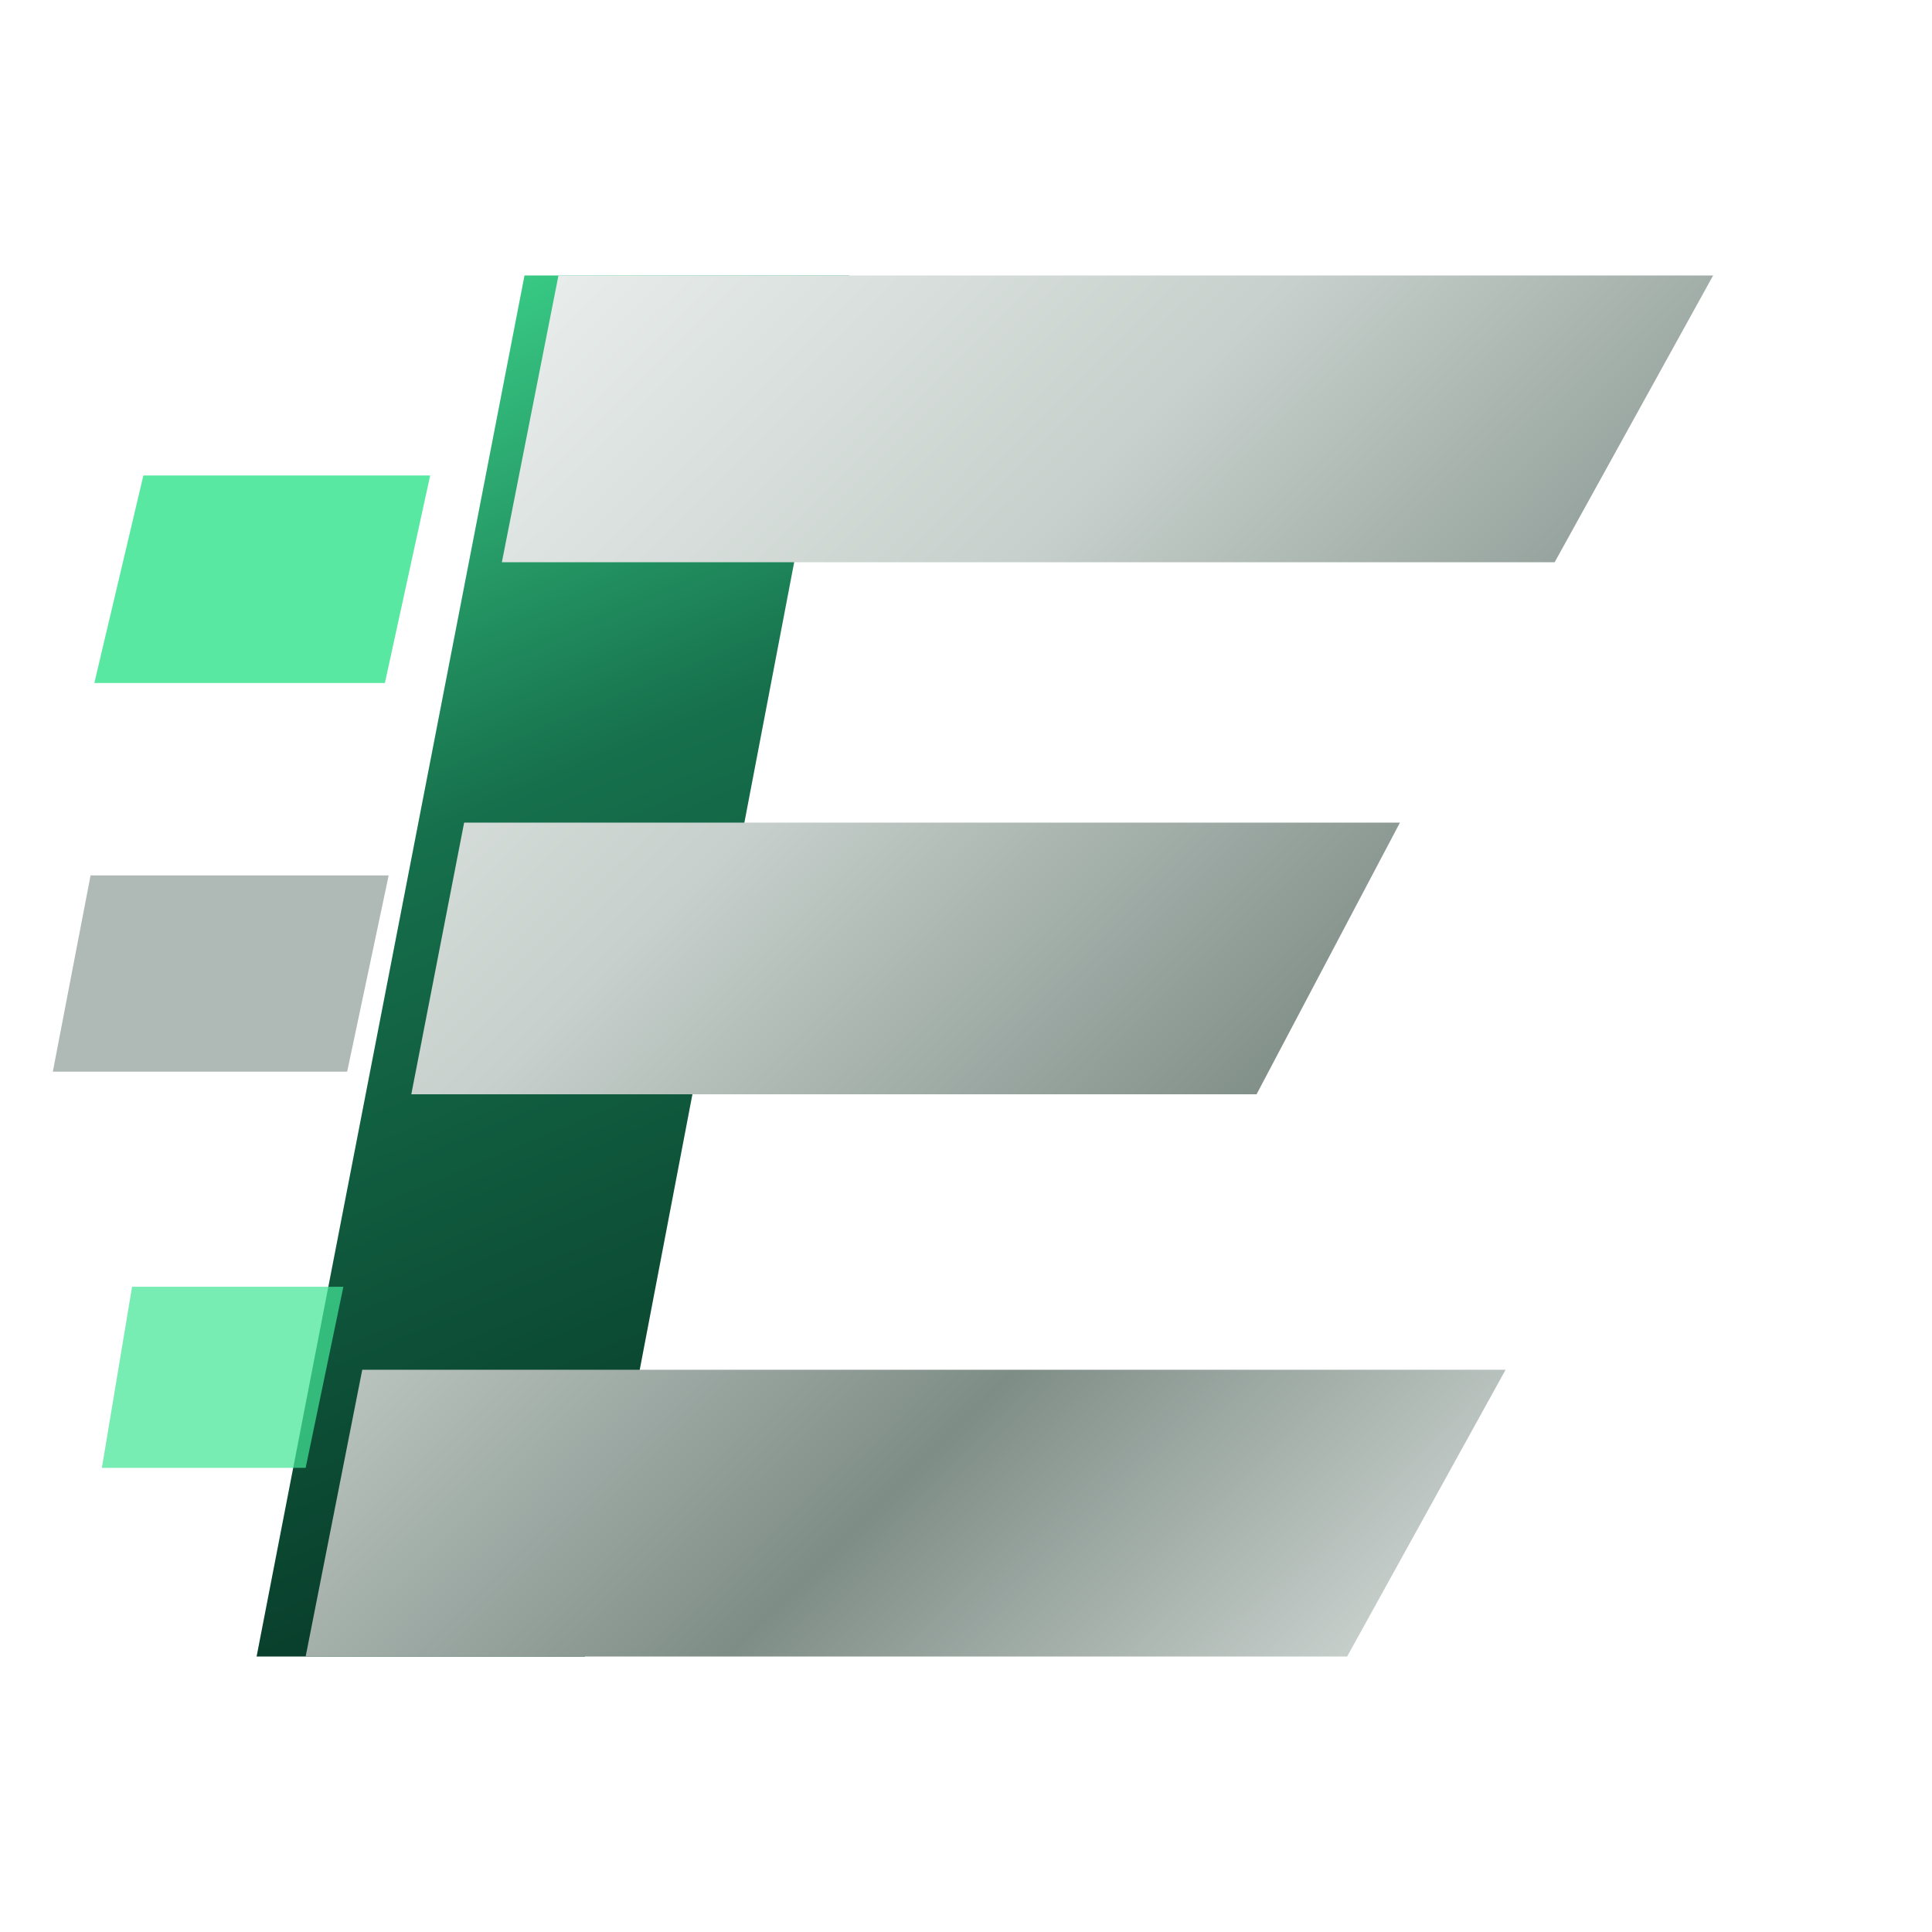
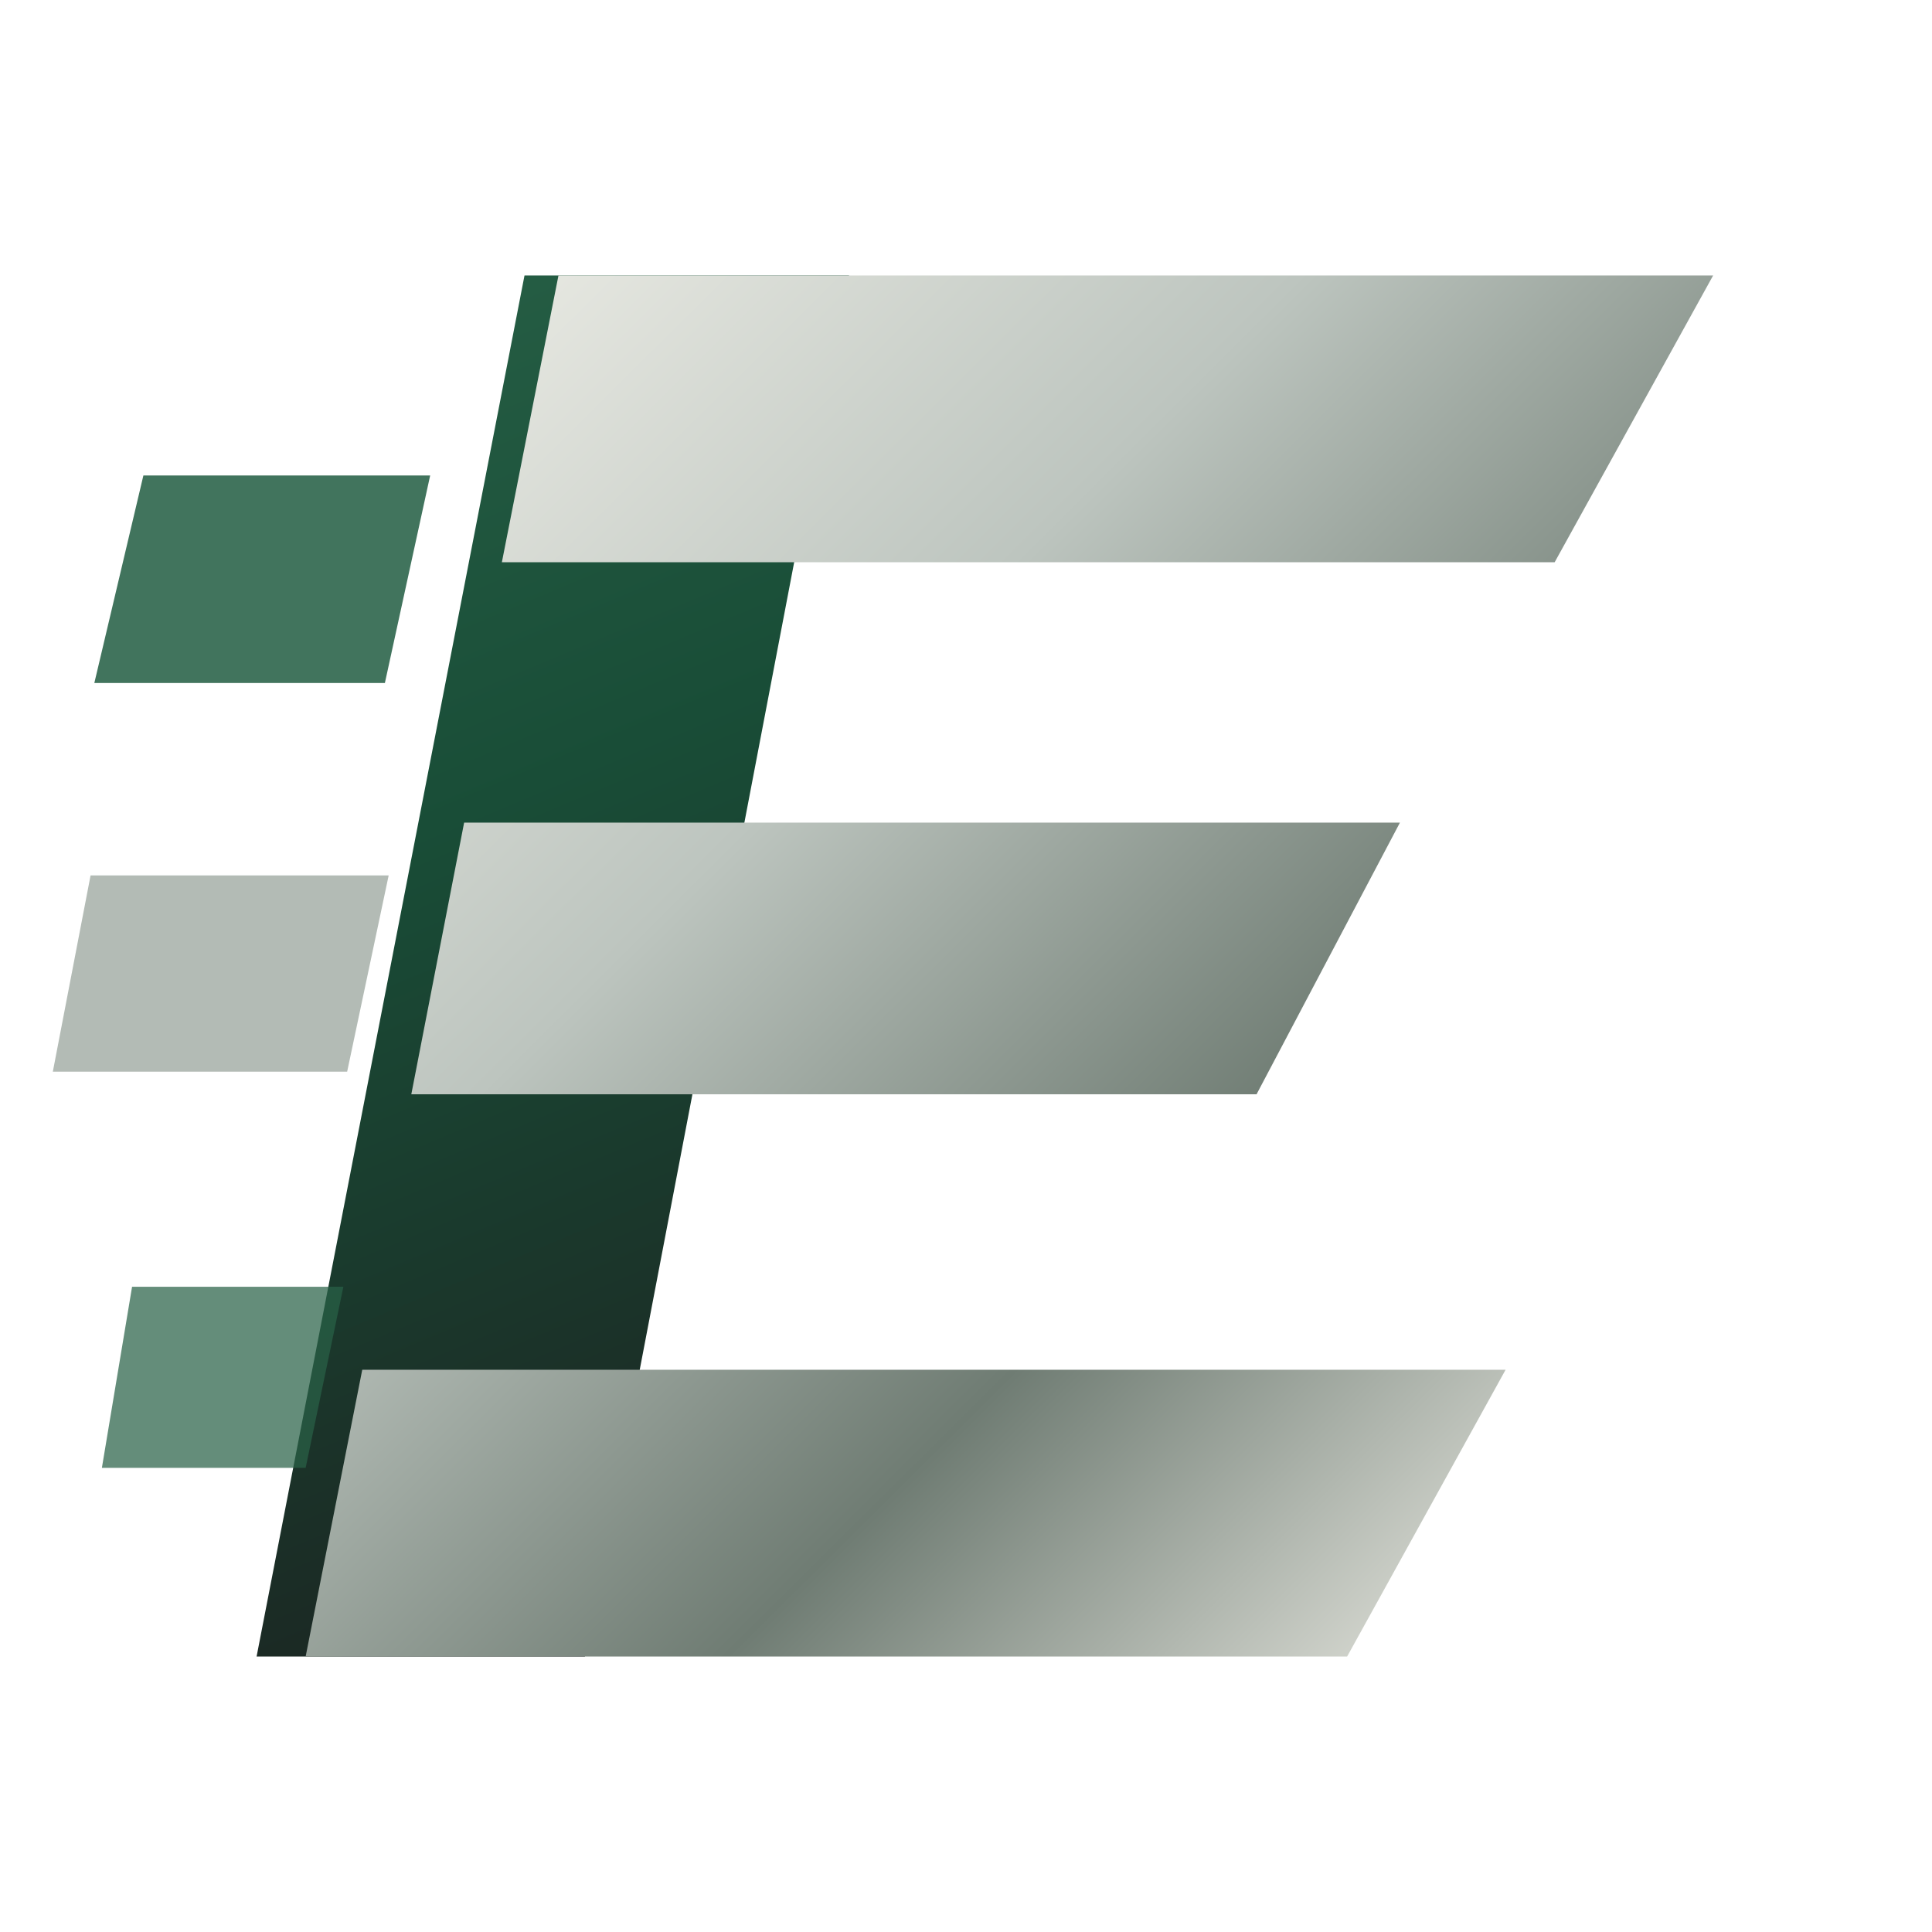
<svg xmlns="http://www.w3.org/2000/svg" viewBox="0 0 512 512" role="img" aria-labelledby="title description">
  <defs>
    <linearGradient id="silver" x1="72" y1="72" x2="430" y2="432" gradientUnits="userSpaceOnUse">
-       <stop offset="0" stop-color="#f5f8f7" />
-       <stop offset="0.38" stop-color="#c7d0cc" />
-       <stop offset="0.68" stop-color="#7f8d87" />
-       <stop offset="1" stop-color="#e3e9e6" />
+       <stop offset="0" stop-color="#f4f3ec" />
+       <stop offset="0.38" stop-color="#bdc5bf" />
+       <stop offset="0.68" stop-color="#6f7c73" />
+       <stop offset="1" stop-color="#f4f3ec" />
    </linearGradient>
    <linearGradient id="forest" x1="44" y1="70" x2="196" y2="432" gradientUnits="userSpaceOnUse">
-       <stop offset="0" stop-color="#43e596" />
-       <stop offset="0.42" stop-color="#16704c" />
-       <stop offset="1" stop-color="#063526" />
+       <stop offset="0" stop-color="#286147" />
+       <stop offset="0.42" stop-color="#194d37" />
+       <stop offset="1" stop-color="#1c2220" />
    </linearGradient>
  </defs>
  <g>
    <path d="M139 73h86l-70 366H68z" fill="url(#forest)" />
    <path d="M148 73h306l-42 76H133z" fill="url(#silver)" />
    <path d="M123 218h248l-38 72H109z" fill="url(#silver)" />
    <path d="M96 363h303l-42 76H81z" fill="url(#silver)" />
-     <path d="M38 126h76l-12 55H25z" fill="#43e596" opacity=".88" />
-     <path d="M24 232h79l-11 52H14z" fill="#9eaaa5" opacity=".82" />
-     <path d="M35 341h56l-10 48H27z" fill="#43e596" opacity=".72" />
+     <path d="M38 126h76l-12 55H25z" fill="#286147" opacity=".88" />
+     <path d="M24 232h79l-11 52H14z" fill="#a2aca5" opacity=".82" />
+     <path d="M35 341h56l-10 48H27z" fill="#286147" opacity=".72" />
  </g>
</svg>
